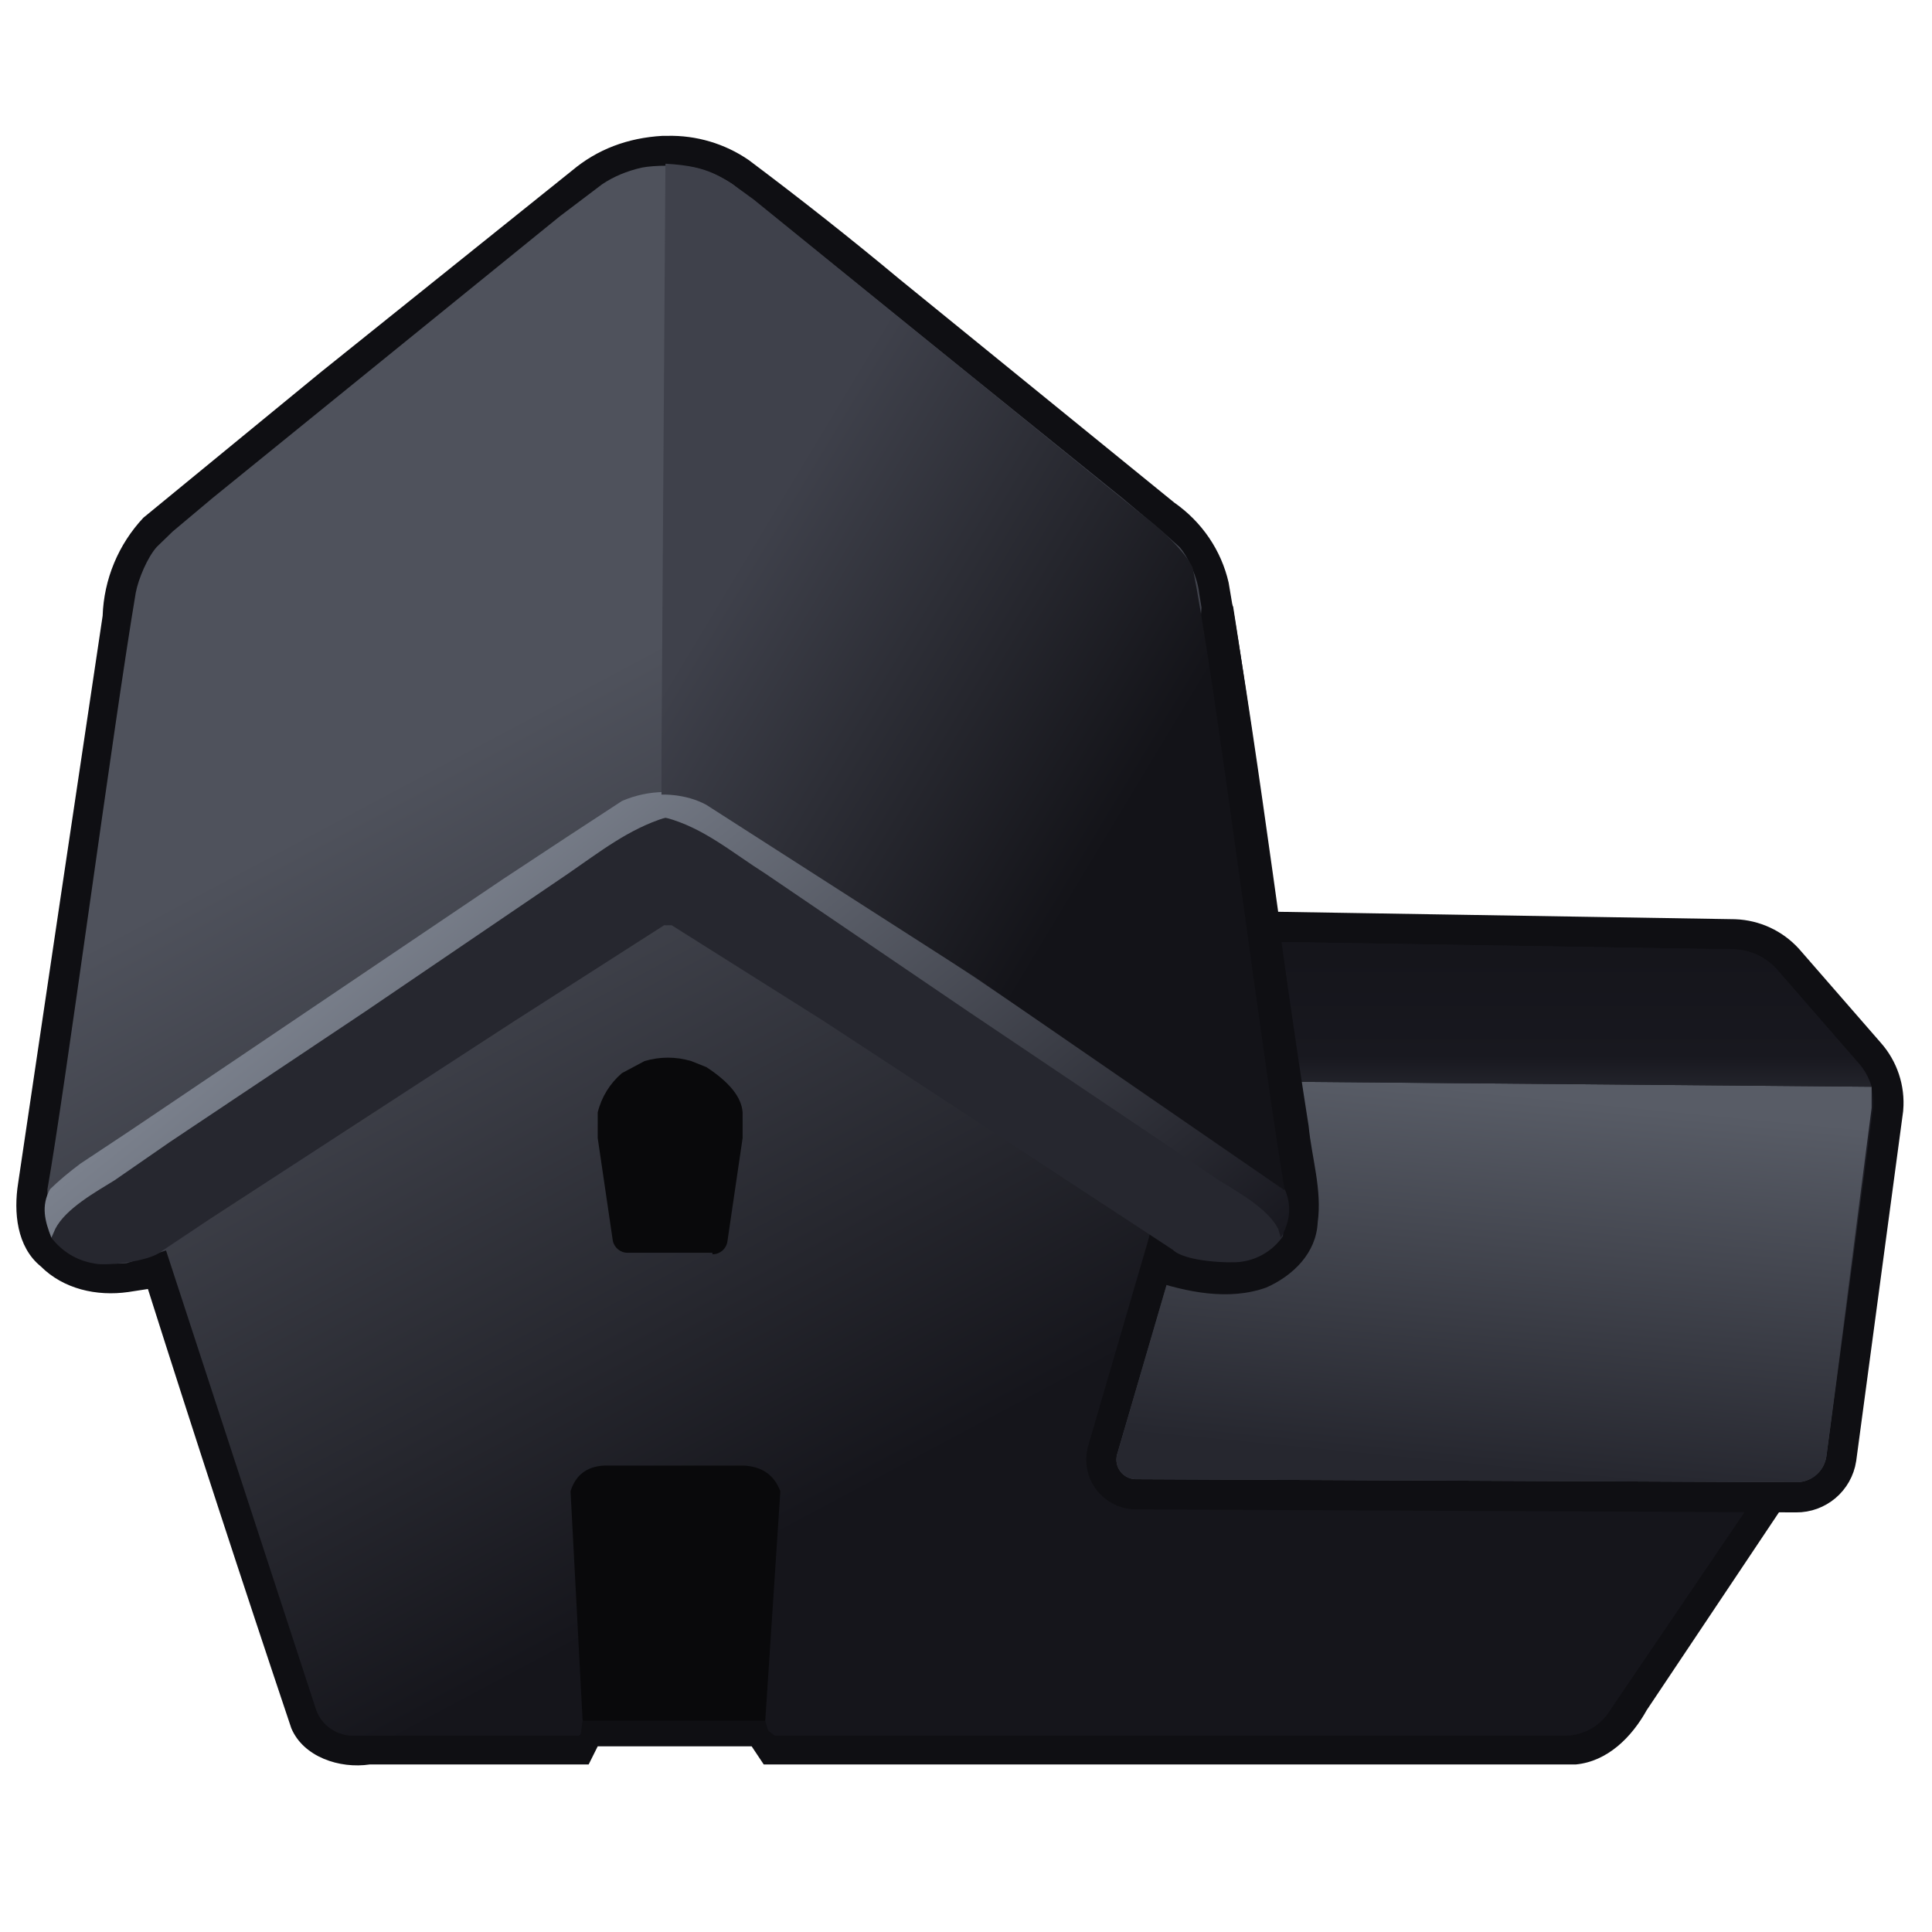
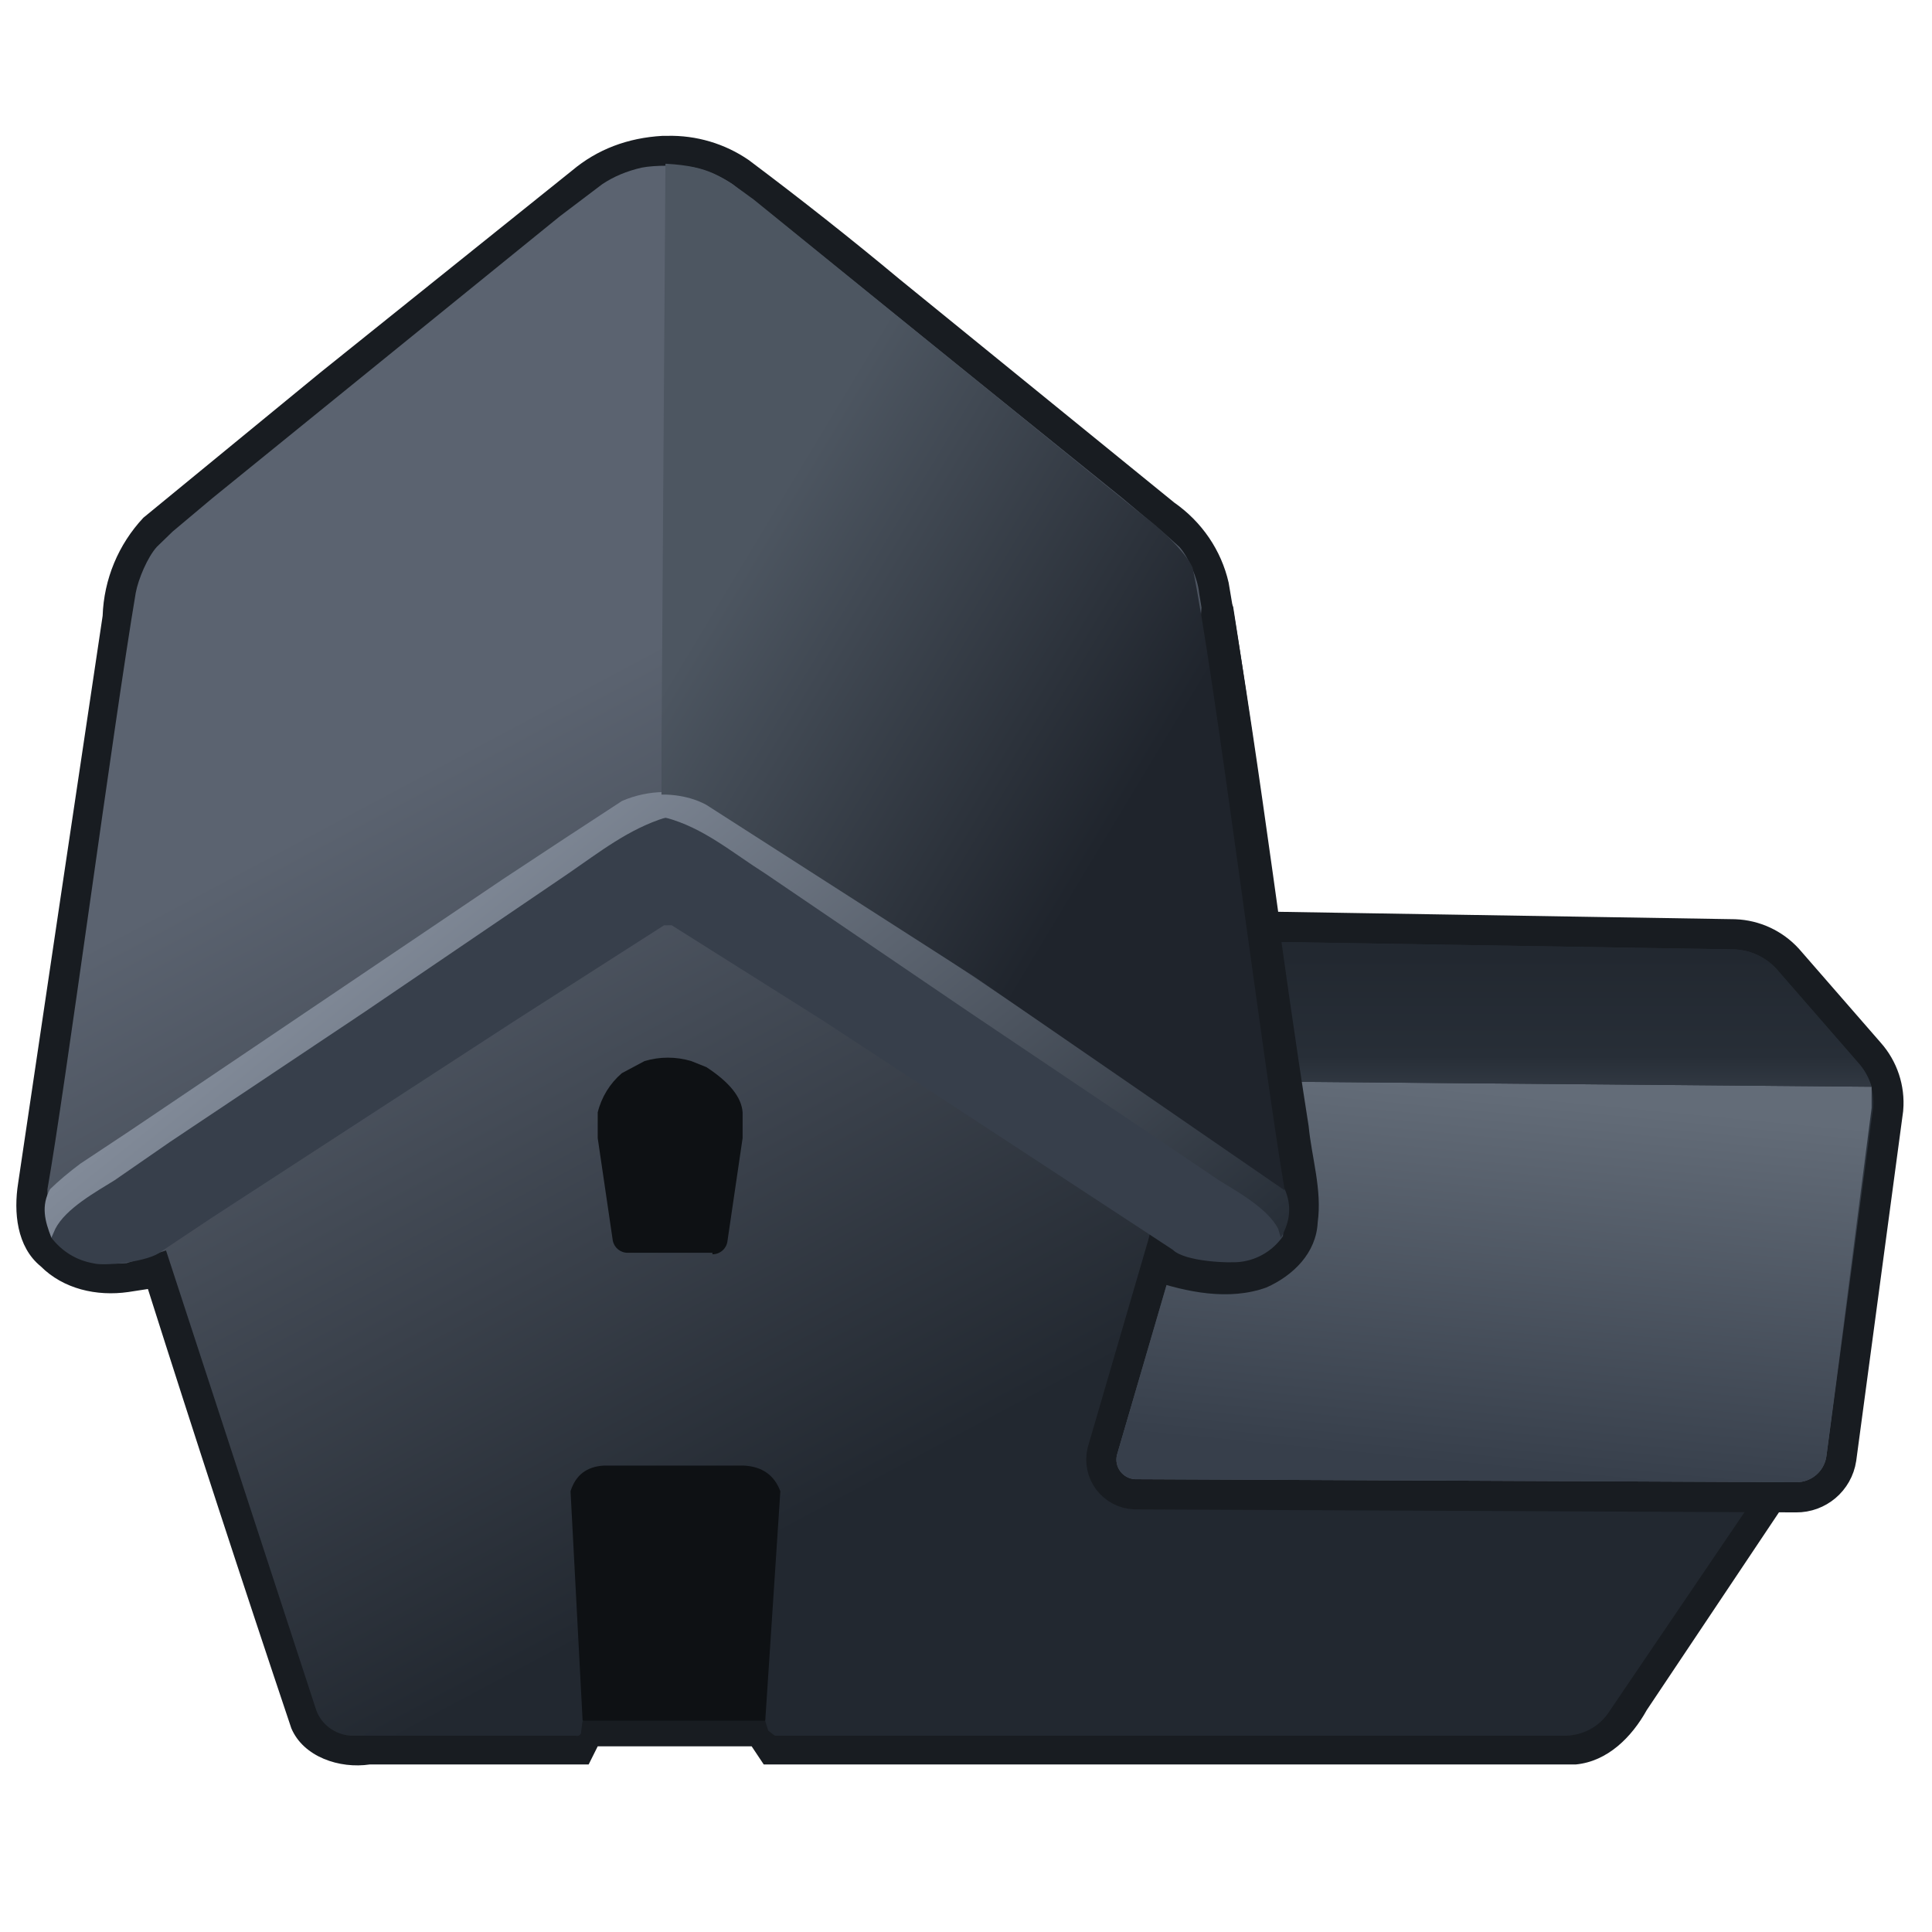
<svg xmlns="http://www.w3.org/2000/svg" xmlns:xlink="http://www.w3.org/1999/xlink" width="128" height="128">
  <defs>
    <linearGradient id="e">
-       <stop offset="0" stop-color="#585c66" />
-       <stop offset="1" stop-color="#26272f" />
+       <stop offset="0" stop-color="#636c78" />
+       <stop offset="1" stop-color="#373f4b" />
    </linearGradient>
    <linearGradient id="d" x1="97.5" x2="97.5" y1="63.1" y2="98" gradientUnits="userSpaceOnUse">
-       <stop offset="0" stop-color="#15151b" />
-       <stop offset=".4" stop-color="#18181f" />
-       <stop offset="1" stop-color="#4f525c" />
+       <stop offset="0" stop-color="#222830" />
+       <stop offset=".4" stop-color="#272e37" />
+       <stop offset="1" stop-color="#5b6370" />
    </linearGradient>
    <linearGradient id="c" x1="97.5" x2="97.5" y1="63.1" y2="98" gradientUnits="userSpaceOnUse">
-       <stop offset="0" stop-color="#15151b" />
-       <stop offset=".4" stop-color="#18181f" />
-       <stop offset="1" stop-color="#4f525c" />
+       <stop offset="0" stop-color="#222830" />
+       <stop offset=".4" stop-color="#272e37" />
+       <stop offset="1" stop-color="#5b6370" />
    </linearGradient>
    <linearGradient xlink:href="#a" id="l" x1="1583.3" x2="1099.7" y1="838" y2="555.4" gradientTransform="translate(-44.9 -41.5)scale(.063)" gradientUnits="userSpaceOnUse" spreadMethod="pad" />
    <linearGradient id="a" x1="1307.3" x2="803.2" y1="1678" y2="762.2" gradientUnits="userSpaceOnUse" spreadMethod="pad">
-       <stop class="stop0" offset="0" stop-color="#131318" />
-       <stop class="stop1" offset="1" stop-color="#3f414b" />
+       <stop class="stop0" offset="0" stop-color="#1f242c" />
+       <stop class="stop1" offset="1" stop-color="#4d5661" />
    </linearGradient>
    <linearGradient id="k" x1="1337.2" x2="712.5" y1="1377.4" y2="588.2" gradientTransform="matrix(.06 0 0 .063 -42.7 -17.6)" gradientUnits="userSpaceOnUse">
-       <stop class="stop0" offset="0" stop-color="#18181f" />
-       <stop class="stop1" offset="1" stop-color="#7a808c" />
+       <stop class="stop0" offset="0" stop-color="#272e37" />
+       <stop class="stop1" offset="1" stop-color="#818a98" />
    </linearGradient>
    <linearGradient xlink:href="#b" id="f" x1="1307.3" x2="803.2" y1="1678" y2="762.2" gradientTransform="translate(-44.9 -41.5)scale(.063)" gradientUnits="userSpaceOnUse" spreadMethod="pad">
-       <stop class="stop0" offset="0" stop-color="#15151b" />
-       <stop class="stop1" offset="1" stop-color="#4f525c" />
+       <stop class="stop0" offset="0" stop-color="#222830" />
+       <stop class="stop1" offset="1" stop-color="#5b6370" />
    </linearGradient>
    <linearGradient id="b" x1="1307.3" x2="803.2" y1="1678" y2="762.2" gradientUnits="userSpaceOnUse" spreadMethod="pad">
-       <stop class="stop0" offset="0" stop-color="#15151b" />
-       <stop class="stop1" offset="1" stop-color="#646974" />
+       <stop class="stop0" offset="0" stop-color="#222830" />
+       <stop class="stop1" offset="1" stop-color="#6e7784" />
    </linearGradient>
    <linearGradient xlink:href="#c" id="g" x1="97.4" x2="97.4" y1="51.3" y2="106.1" gradientUnits="userSpaceOnUse" />
    <linearGradient xlink:href="#d" id="j" x1="97.4" x2="97.4" y1="63.3" y2="80" gradientUnits="userSpaceOnUse" />
    <linearGradient xlink:href="#e" id="h" x1="99" x2="96.6" y1="72.3" y2="97.1" gradientUnits="userSpaceOnUse" />
  </defs>
-   <path fill="#0f0f13" d="M43.9 9q-3.5.2-6 2.3L21.2 24.7 9.5 34.3a10 10 0 0 0-2.7 6.5Q4 59.5 1.2 78.4c-.3 1.9-.1 4.2 1.5 5.5 1.5 1.5 3.7 2 5.8 1.7l1.3-.2q4.6 14.5 9.5 29.1c.8 1.9 3.2 2.7 5.2 2.4H39l.6-1.2h10.2l.8 1.2h53.8c2.1-.2 3.7-1.8 4.7-3.6L121 95.5c.9-1.9-1-4.2-3.1-3.9H76.8l2-6.2c2.7.7 5.9 0 7.5-2.3 1.3-1.7 1.3-4 .8-6-2-12.8-3.5-25.7-5.7-38.5a9.2 8.9 0 0 0-3.6-5.3L59.6 18.5q-4.8-4-10-7.9A9 8.8 0 0 0 44.2 9z" />
+   <path fill="#181c21" d="M43.9 9q-3.5.2-6 2.3L21.2 24.7 9.5 34.3a10 10 0 0 0-2.7 6.5Q4 59.5 1.2 78.4c-.3 1.9-.1 4.2 1.5 5.5 1.5 1.5 3.7 2 5.8 1.7l1.3-.2q4.6 14.5 9.5 29.1c.8 1.9 3.2 2.7 5.2 2.4H39l.6-1.2h10.2l.8 1.2h53.8c2.1-.2 3.7-1.8 4.7-3.6L121 95.5c.9-1.9-1-4.2-3.1-3.9H76.8l2-6.2c2.7.7 5.9 0 7.5-2.3 1.3-1.7 1.3-4 .8-6-2-12.8-3.5-25.7-5.7-38.5a9.2 8.9 0 0 0-3.6-5.3L59.6 18.5q-4.8-4-10-7.9A9 8.8 0 0 0 44.2 9z" />
  <path fill="url(#f)" d="M-27.9 42.3c1.3-7.5 5-36.3 6.7-46.7.2-1.1.9-2.8 1.6-3.6l1.2-1.2 3-2.6L11-33.9l3.2-2.5q1.3-.9 3-1.3c1-.2 2.8-.2 4 0q1.6.4 2.9 1.3l3.1 2.5 26.5 22.1 3 2.6L58-8c.7.8 1.4 2.5 1.5 3.6C61.2 6 65 34.8 66.1 42.3m0 0a5 5 0 0 1-2.1 5.1c-1 .6-2.8.8-3.9.7l-1.1-.3q-1.7-.3-2.3 1.3l-.6 3-1 3.8-.5 2.3a1.5 1.5 51.8 0 0 1.5 2l47.8-.4a1 1 61.3 0 1 1 1.7L90.5 83.4a4 4 151.5 0 1-3.1 1.7H27.3l-.5-.4-.3-1H13l-.3.3-.1.8a.3.3 140 0 1-.4.3H-4.9a3 3 36.3 0 1-2.6-2l-11.4-36-3 1c-1 .1-2.9 0-3.8-.7a6 6 0 0 1-2.2-3.2v-1.9" transform="matrix(.873 0 0 .846 27.5 43)" />
-   <path fill="#09090b" d="M40 97.1q-1.7.1-2.2 1.7l.8 15.2h12.1l1-15.2q-.6-1.6-2.4-1.7h-4.6z" />
-   <path fill="url(#g)" stroke="#0f0f13" stroke-linecap="round" stroke-width="4" d="m78 62.3 36.9.6a4 4 24.9 0 1 2.8 1.3l5.4 6.2a4 4 73.2 0 1 1 3L121 96.5a2 2 138.9 0 1-2 1.7L75.2 98a1.3 1.3 53.3 0 1-1.2-1.6l4-13.7a10 10 94.5 0 0 .3-4L76.4 64a1.5 1.5 131.8 0 1 1.5-1.7z" paint-order="stroke markers fill" />
+   <path fill="#0e1114" d="M40 97.1q-1.7.1-2.2 1.7l.8 15.2h12.1l1-15.2q-.6-1.6-2.4-1.7h-4.6z" />
+   <path fill="url(#g)" stroke="#181c21" stroke-linecap="round" stroke-width="4" d="m78 62.3 36.9.6a4 4 24.9 0 1 2.8 1.3l5.4 6.2a4 4 73.2 0 1 1 3L121 96.5a2 2 138.9 0 1-2 1.7L75.2 98a1.3 1.3 53.3 0 1-1.2-1.6l4-13.7a10 10 94.5 0 0 .3-4L76.4 64a1.5 1.5 131.8 0 1 1.5-1.7z" paint-order="stroke markers fill" />
  <path fill="url(#h)" d="m124 72-46.6-.4 1 7.2a10 10 0 0 1-.4 3.9l-4 13.7a1.3 1.3 0 0 0 1.2 1.6l43.8.2a2 2 0 0 0 2-1.7l3-23.1z" />
  <path fill="url(#j)" d="M78 62.3a1.5 1.5 0 0 0-1.6 1.7l1 7.6 46.6.4a4 4 0 0 0-.9-1.6l-5.4-6.2a4 4 0 0 0-2.8-1.3z" />
-   <path fill="#0f0f13" d="m79.6 40.3-3.4 44.5c2.4.8 5.2 1.4 7.7.5 1.8-.8 3.3-2.3 3.4-4.3.3-2.2-.4-4.3-.6-6.4-1.8-11.4-3.2-23-5-34.4l-1.2-2.5z" />
-   <path fill="#26272f" d="M44 52.5h.4m0 1.7q1.5 0 2.8.7l3.6 2.2A486.4 488.3 0 0 0 55 60l16.8 11 8.1 5.5a183.3 184 0 0 1 3.3 2.2c2 1.3 2 .7 1.8 3.2a4 4 0 0 1-2.8 1.7c-.7.1-3.7 0-4.5-.8l-3.2-2.1-20-13.1-10-6.3a2 2.1 0 0 1-.2 0 2 2.1 0 0 1-.3 0l-10 6.4-20 13-3.3 2.2c-.8.7-3.8 1-4.5.8q-1.7-.3-2.8-1.7c-.2-2.5-.1-2 1.8-3.2a183.3 184 0 0 1 3.3-2.2l8.1-5.5L33.4 60a486.4 488.3 0 0 0 4.4-2.9l3.5-2.2a7 7 0 0 1 2.8-.7" />
+   <path fill="#181c21" d="m79.6 40.3-3.4 44.5c2.4.8 5.2 1.4 7.7.5 1.8-.8 3.3-2.3 3.4-4.3.3-2.2-.4-4.3-.6-6.4-1.8-11.4-3.2-23-5-34.4l-1.2-2.5z" />
+   <path fill="#373f4b" d="M44 52.5h.4m0 1.7q1.5 0 2.8.7l3.6 2.2A486.4 488.3 0 0 0 55 60l16.8 11 8.1 5.5a183.3 184 0 0 1 3.3 2.2c2 1.3 2 .7 1.8 3.2a4 4 0 0 1-2.8 1.7c-.7.1-3.7 0-4.5-.8l-3.2-2.1-20-13.1-10-6.3a2 2.1 0 0 1-.2 0 2 2.1 0 0 1-.3 0l-10 6.4-20 13-3.3 2.2c-.8.7-3.8 1-4.5.8q-1.7-.3-2.8-1.7c-.2-2.5-.1-2 1.8-3.2a183.3 184 0 0 1 3.3-2.2l8.1-5.5L33.4 60a486.4 488.3 0 0 0 4.4-2.9l3.5-2.2a7 7 0 0 1 2.8-.7" />
  <path fill="url(#k)" d="M18.9 11.3h.4m0 0q1.7 0 3.2.7l4 2.7 5 3.4 19 13.2 9.4 6.4 3.8 2.5 2.3 2.1q.8 1.9-.3 3.8l-.2-.7c-.8-1.6-3.1-2.9-4.5-3.8l-4.3-3L42 28.4 26.6 17.6C24 15.9 21.9 14 19 13.2c-2.8.9-5 2.7-7.4 4.4L-3.8 28.4l-14.8 10.2-4.2 3c-1.4.9-3.7 2.2-4.5 3.8l-.3.7c-.5-1.3-.8-2.5-.1-3.8q1-1 2.3-2l3.8-2.6 9.2-6.4L6.7 18l5-3.4 4-2.7a8 8 0 0 1 3.2-.7" transform="matrix(.873 0 0 .846 27.5 43)" />
  <path fill="url(#l)" d="M19.1-38H19l-.3 46v3.4s1.8-.1 3.4.8l20.4 13.5L66 42.4c-1.6-9.6-5.4-41-7-48.8-.6-1.3-2.6-3.2-3.8-4.1L25.7-35.2c-2.4-1.8-3.3-2.6-6.6-2.8" style="mix-blend-mode:normal" transform="matrix(.873 0 0 .846 27.5 43)" />
-   <path fill="#09090b" d="M47.2 83h-5.6a1 1 0 0 1-1-.8l-1-6.8v-1.7a5 5 0 0 1 1.6-2.6l1.5-.8a5.2 5 0 0 1 3.1 0l1 .4q2.3 1.5 2.4 3v1.7l-1 6.8a1 1 90 0 1-1 .9" />
+   <path fill="#0e1114" d="M47.2 83h-5.6a1 1 0 0 1-1-.8l-1-6.8v-1.7a5 5 0 0 1 1.6-2.6l1.5-.8a5.2 5 0 0 1 3.1 0l1 .4q2.3 1.5 2.4 3v1.7l-1 6.8a1 1 90 0 1-1 .9" />
</svg>
